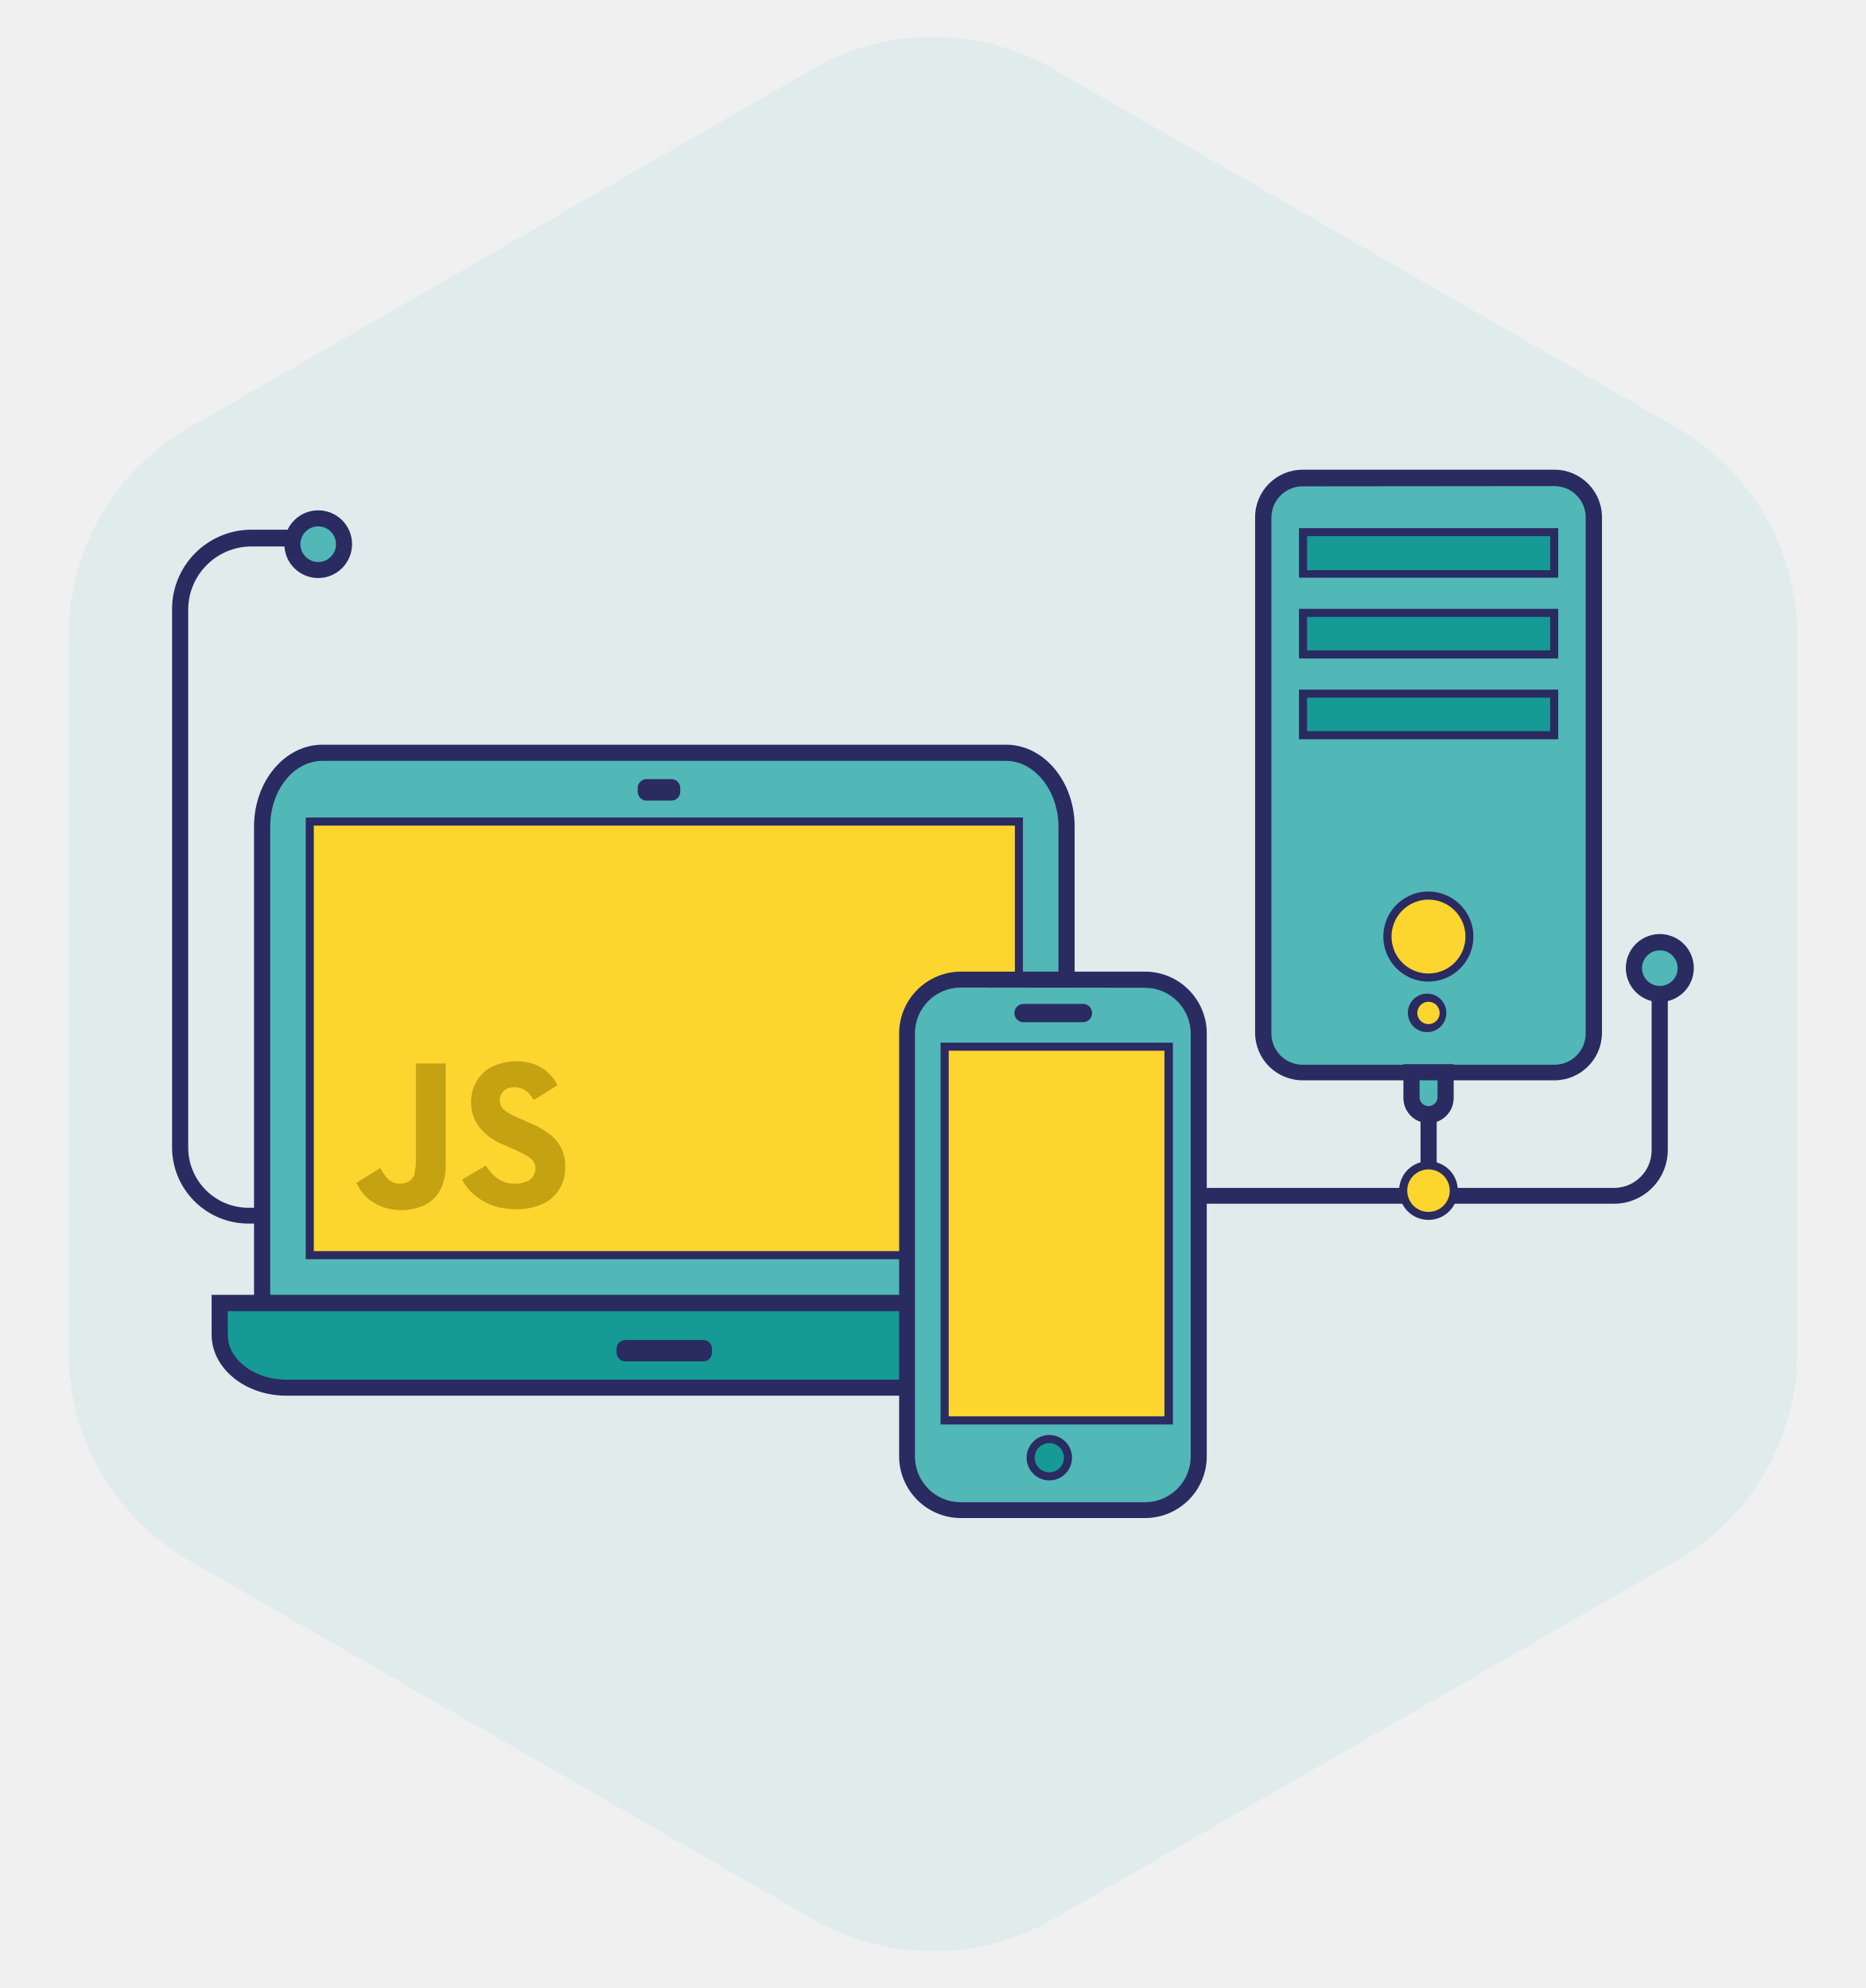
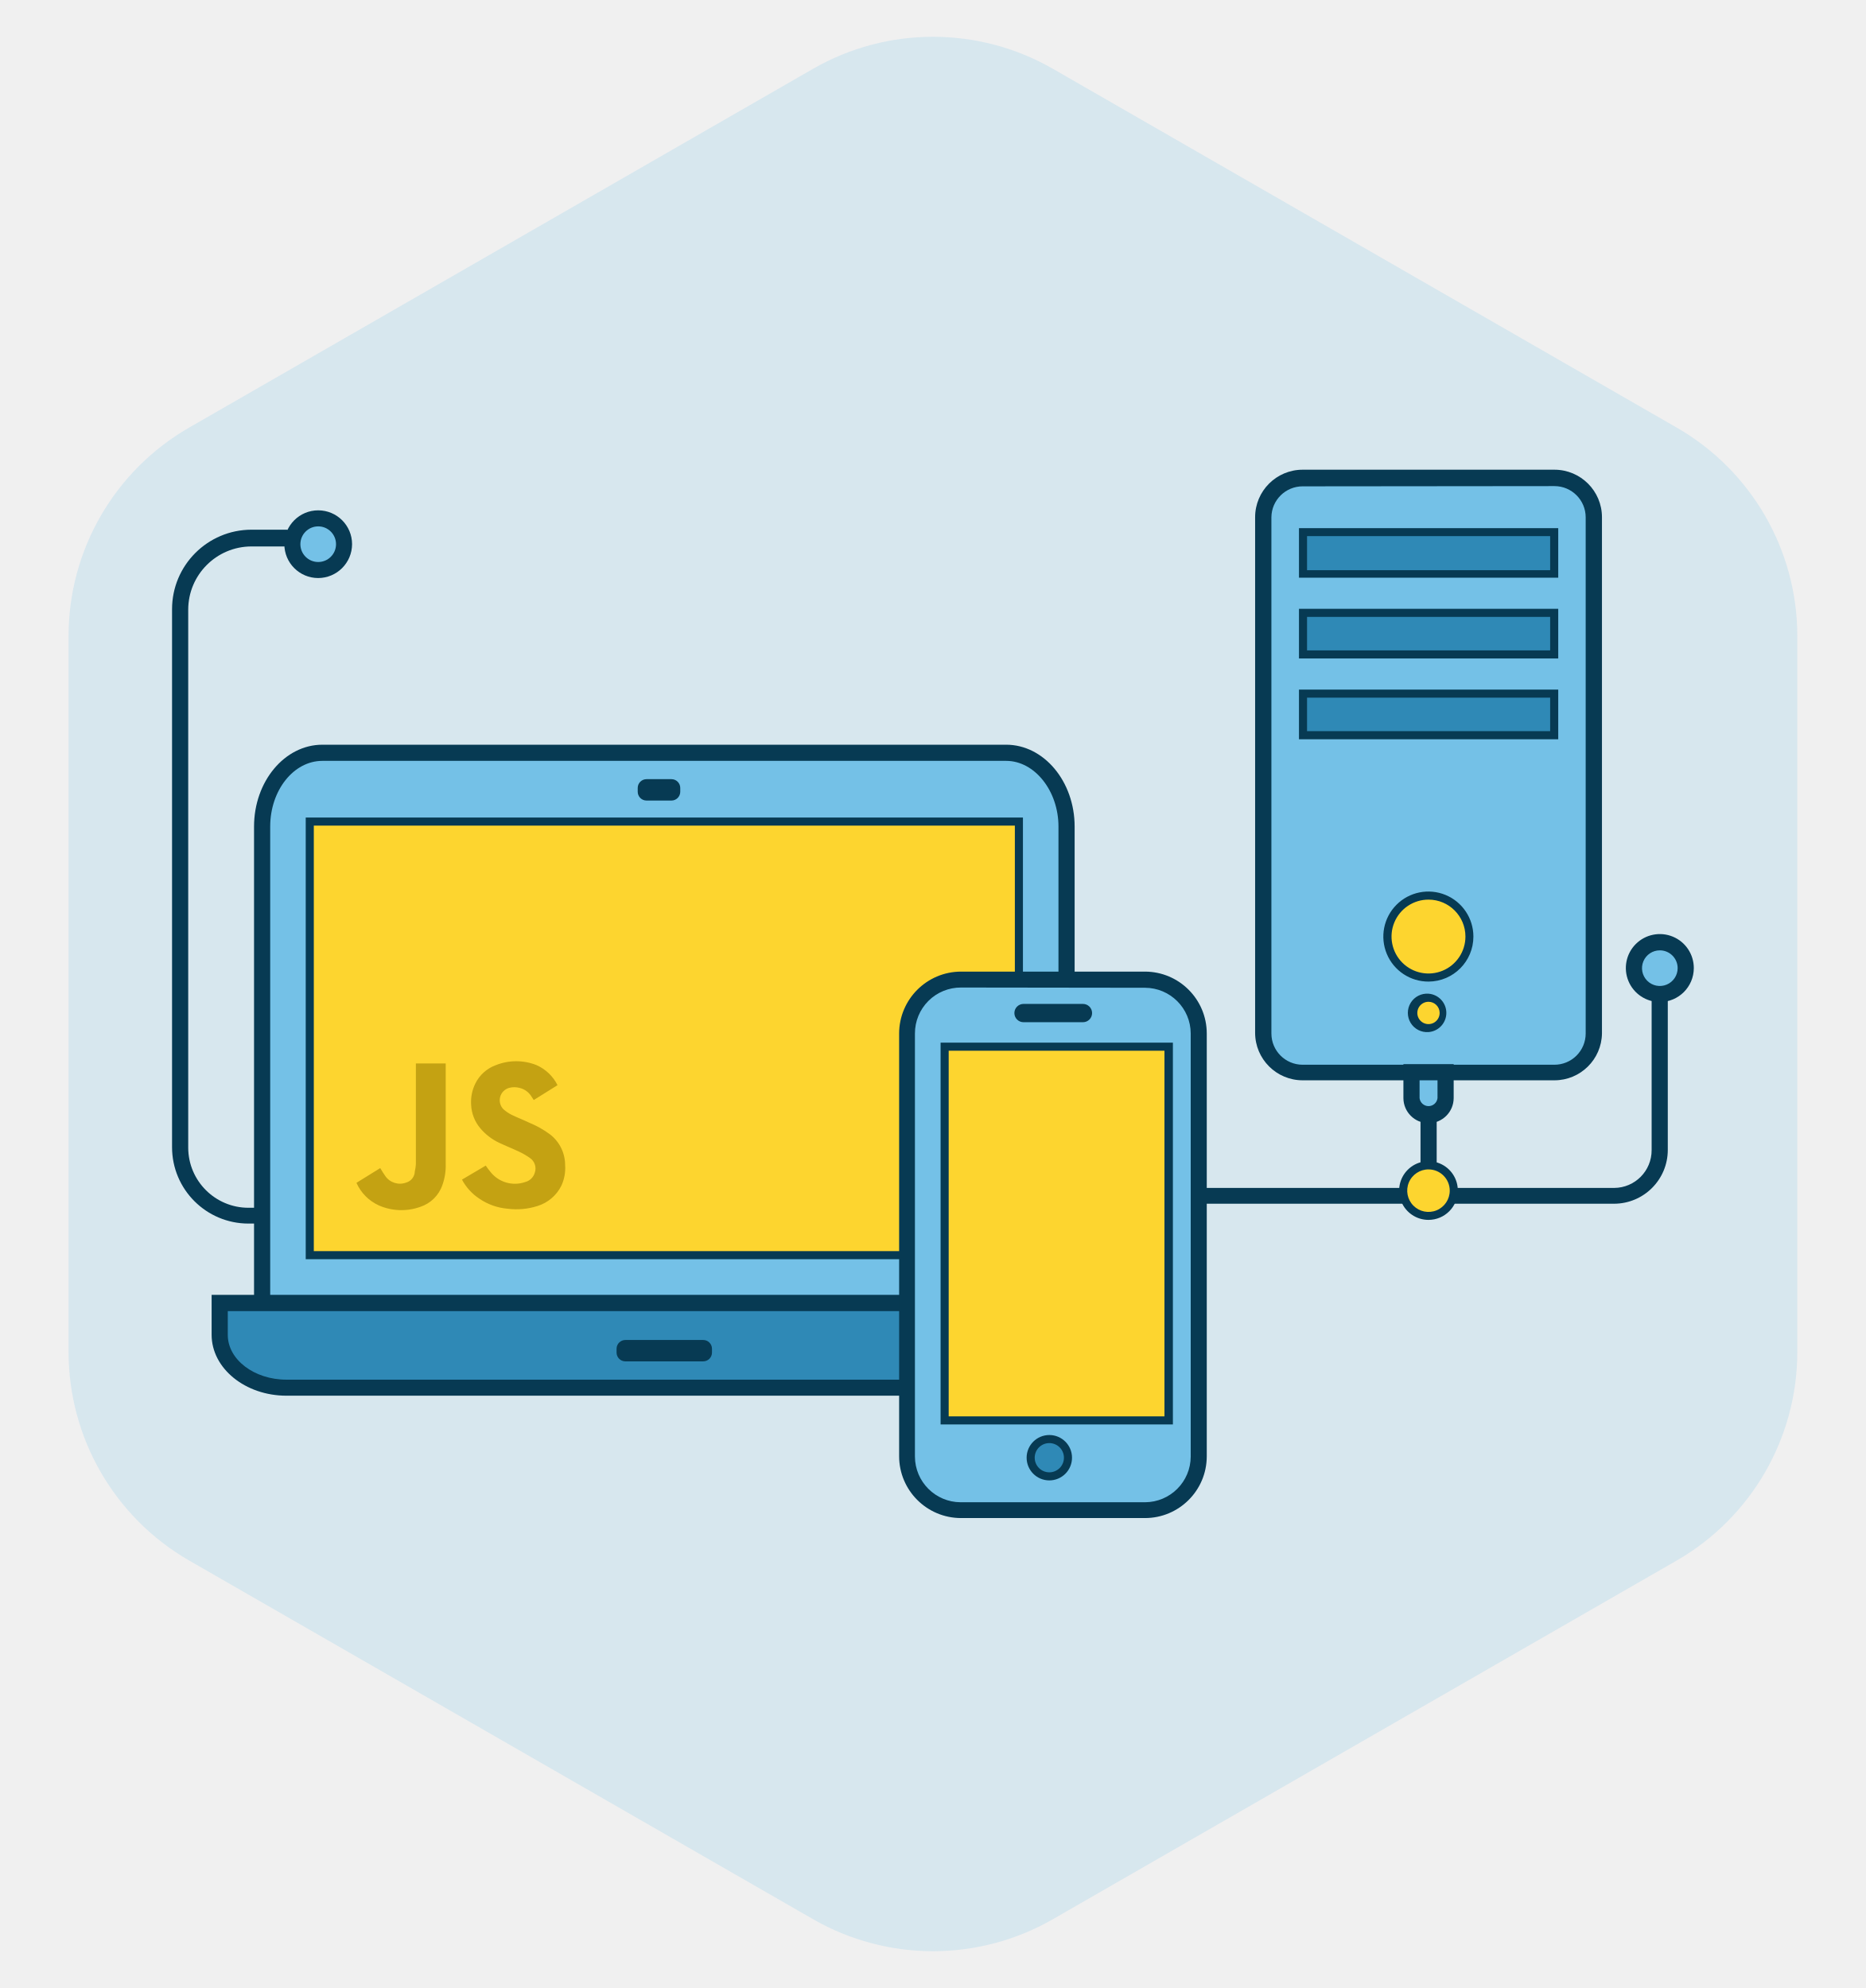
<svg xmlns="http://www.w3.org/2000/svg" viewBox="0 0 157.03 167.35">
  <defs>
-     <style>.browser_svg__cls-2{fill:#51b7b7}.browser_svg__cls-3{fill:#2a2b60}.browser_svg__cls-4{fill:#159a96}.browser_svg__cls-5{fill:#fff}.browser_svg__cls-6{fill:#fdd52f}.browser_svg__cls-7{fill:#c4a212}</style>
+     <style>.browser_svg__cls-2{fill:#74C1E7}.browser_svg__cls-3{fill:#073A53}.browser_svg__cls-4{fill:#2F89B6}.browser_svg__cls-5{fill:#fff}.browser_svg__cls-6{fill:#fdd52f}.browser_svg__cls-7{fill:#c4a212}</style>
  </defs>
  <g id="first_group">
-     <path id="browser_svg___g_" data-name="&lt;g&gt;" d="M151.26 113.81V53.54A20.24 20.24 0 0 0 141.12 36L88.61 5.79a20.25 20.25 0 0 0-20.18 0L15.91 36A20.24 20.24 0 0 0 5.77 53.54v60.27a20.27 20.27 0 0 0 10.14 17.55l52.52 30.2a20.25 20.25 0 0 0 20.18 0l52.51-30.2a20.27 20.27 0 0 0 10.14-17.55z" fill="#a0d6de" opacity=".2" />
+     <path id="browser_svg___g_" data-name="&lt;g&gt;" d="M151.26 113.81V53.54A20.24 20.24 0 0 0 141.12 36L88.61 5.79a20.25 20.25 0 0 0-20.18 0L15.91 36A20.24 20.24 0 0 0 5.77 53.54v60.27a20.27 20.27 0 0 0 10.14 17.55l52.52 30.2a20.25 20.25 0 0 0 20.18 0l52.51-30.2a20.27 20.27 0 0 0 10.14-17.55z" fill="#74C1E7" opacity=".2" />
    <g id="browser_svg__icon">
      <path class="browser_svg__cls-2" d="M89.76 109.69V69.58c0-3.42-2.29-6.21-5.08-6.21H27.13c-2.79 0-5.07 2.79-5.07 6.21v40.11" />
      <path class="browser_svg__cls-3" d="M90.44 109.69h-1.36V69.58c0-3-2-5.53-4.4-5.53H27.13c-2.42 0-4.39 2.48-4.39 5.53v40.11h-1.36V69.58c0-3.8 2.58-6.89 5.75-6.89h57.55c3.17 0 5.76 3.09 5.76 6.89z" />
      <path class="browser_svg__cls-4" d="M18.49 109.69v2.67c0 2.45 2.53 4.45 5.62 4.45h63.6c3.08 0 5.61-2 5.61-4.45v-2.67z" />
      <path class="browser_svg__cls-3" d="M87.71 117.49h-63.6c-3.47 0-6.3-2.3-6.3-5.13V109H94v3.35c0 2.84-2.82 5.14-6.29 5.14zm-68.54-7.12v2c0 2.08 2.22 3.77 4.94 3.77h63.6c2.72 0 4.93-1.69 4.93-3.77v-2z" />
      <rect class="browser_svg__cls-5" x="54.13" y="66.04" width="2.67" height=".89" rx=".31" ry=".31" />
      <rect class="browser_svg__cls-3" x="53.67" y="65.59" width="3.58" height="1.8" rx=".74" ry=".74" />
      <rect class="browser_svg__cls-5" x="52.34" y="113.25" width="7.13" height=".89" rx=".31" ry=".31" />
      <rect class="browser_svg__cls-3" x="51.89" y="112.8" width="8.03" height="1.8" rx=".74" ry=".74" />
      <path class="browser_svg__cls-6" d="M85.75 69.16H26.07v36.52h59.68V69.16z" />
      <path class="browser_svg__cls-3" d="M86.09 106H25.73V68.82h60.36zm-59.68-.68h59V69.5h-59zM119.55 48.81h1.36v51.84h-1.36z" />
      <rect class="browser_svg__cls-2" x="106.33" y="40.24" width="27.8" height="50.02" rx="3.65" ry="3.65" />
      <path class="browser_svg__cls-3" d="M130.82 90.94h-21.19a4 4 0 0 1-4-4v-43.4a4 4 0 0 1 4-4h21.19a4 4 0 0 1 4 4V87a4 4 0 0 1-4 3.94zm-21.19-50a2.63 2.63 0 0 0-2.63 2.6V87a2.63 2.63 0 0 0 2.62 2.63h21.19a2.63 2.63 0 0 0 2.64-2.63V43.54a2.63 2.63 0 0 0-2.63-2.62z" />
      <path class="browser_svg__cls-4" d="M114.94 44.8h15.86v3.49h-21.14V44.8h5.28z" />
      <path class="browser_svg__cls-3" d="M131.14 48.63h-21.82v-4.17h21.82zM110 48h20.46v-2.87H110z" />
      <circle class="browser_svg__cls-6" cx="120.23" cy="85.26" r="1.27" />
      <path class="browser_svg__cls-3" d="M120.23 86.88a1.62 1.62 0 1 1 0-3.23 1.62 1.62 0 0 1 0 3.23zm0-2.55a.94.94 0 1 0 .93.93.94.94 0 0 0-.93-.93z" />
      <circle class="browser_svg__cls-6" cx="120.23" cy="78.84" r="3.45" />
      <path class="browser_svg__cls-3" d="M120.23 82.63a3.79 3.79 0 1 1 3.77-3.79 3.79 3.79 0 0 1-3.77 3.79zm0-6.9a3.11 3.11 0 1 0 3.1 3.11 3.11 3.11 0 0 0-3.1-3.11z" />
      <path class="browser_svg__cls-4" d="M112.82 51.59h17.98v3.5h-21.14v-3.5h3.16z" />
      <path class="browser_svg__cls-3" d="M131.14 55.43h-21.82v-4.18h21.82zM110 54.75h20.46v-2.82H110z" />
      <path class="browser_svg__cls-4" d="M129.43 61.89h1.37v-3.5h-21.14v3.5h19.77z" />
      <path class="browser_svg__cls-3" d="M131.14 62.23h-21.82v-4.18h21.82zM110 61.55h20.46v-2.82H110zM135.85 101.33h-42V100h42a3.17 3.17 0 0 0 3.15-3.19V81.5h1.36v15.31a4.53 4.53 0 0 1-4.51 4.52z" />
      <circle class="browser_svg__cls-6" cx="120.23" cy="100.23" r="2.12" />
      <path class="browser_svg__cls-3" d="M120.23 102.69a2.47 2.47 0 1 1 2.46-2.46 2.47 2.47 0 0 1-2.46 2.46zm0-4.25a1.79 1.79 0 1 0 1.78 1.79 1.79 1.79 0 0 0-1.78-1.79z" />
      <path class="browser_svg__cls-2" d="M118.79 90.26v2.18a1.44 1.44 0 0 0 2.87 0v-2.18z" />
      <path class="browser_svg__cls-3" d="M120.23 94.55a2.12 2.12 0 0 1-2.12-2.11v-2.86h4.23v2.86a2.12 2.12 0 0 1-2.11 2.11zm-.76-3.61v1.5a.76.76 0 0 0 1.51 0v-1.5zM22.06 103h-1.15a6.43 6.43 0 0 1-6.43-6.43V51.28a6.69 6.69 0 0 1 6.68-6.69h3.06V46h-3.06a5.33 5.33 0 0 0-5.32 5.33V96.6a5.07 5.07 0 0 0 5.07 5.07h1.15z" />
      <circle class="browser_svg__cls-2" cx="26.78" cy="45.81" r="2.17" />
      <path class="browser_svg__cls-3" d="M26.78 48.66a2.85 2.85 0 1 1 2.85-2.85 2.86 2.86 0 0 1-2.85 2.85zm0-4.35a1.5 1.5 0 1 0 1.5 1.5 1.5 1.5 0 0 0-1.5-1.5z" />
      <circle class="browser_svg__cls-2" cx="139.7" cy="81.5" r="2.17" />
      <path class="browser_svg__cls-3" d="M139.7 84.35a2.86 2.86 0 1 1 2.85-2.85 2.86 2.86 0 0 1-2.85 2.85zm0-4.35a1.5 1.5 0 1 0 1.49 1.5 1.5 1.5 0 0 0-1.49-1.5z" />
      <rect class="browser_svg__cls-2" x="76.35" y="82.45" width="24.53" height="44.66" rx="5" ry="5" />
      <path class="browser_svg__cls-3" d="M96.36 127.79H80.88a5.21 5.21 0 0 1-5.21-5.2V87a5.22 5.22 0 0 1 5.21-5.21h15.48a5.21 5.21 0 0 1 5.2 5.21v35.61a5.2 5.2 0 0 1-5.2 5.18zM80.88 83.13A3.86 3.86 0 0 0 77 87v35.61a3.86 3.86 0 0 0 3.85 3.85h15.51a3.86 3.86 0 0 0 3.85-3.85V87a3.86 3.86 0 0 0-3.85-3.85z" />
      <path class="browser_svg__cls-6" d="M98.37 93.77v25.8H79.5V88.11h18.87v5.66z" />
      <path class="browser_svg__cls-3" d="M98.71 119.91H79.16V87.77h19.55zm-18.87-.68H98V88.45H79.84z" />
      <circle class="browser_svg__cls-4" cx="88.3" cy="122.71" r="1.57" />
      <path class="browser_svg__cls-3" d="M88.3 124.62a1.91 1.91 0 1 1 1.92-1.91 1.91 1.91 0 0 1-1.92 1.91zm0-3.14a1.23 1.23 0 1 0 1.24 1.23 1.23 1.23 0 0 0-1.24-1.23z" />
      <rect class="browser_svg__cls-5" x="85.79" y="84.97" width="5.66" height=".63" rx=".31" ry=".31" />
      <path class="browser_svg__cls-3" d="M91.14 86.05h-5a.77.77 0 0 1 0-1.54h5a.77.77 0 0 1 0 1.54z" />
      <path class="browser_svg__cls-7" d="M38.88 99.3l2-1.18a6.28 6.28 0 0 0 .42.56 2.62 2.62 0 0 0 2.88.83 1.14 1.14 0 0 0 .83-.8 1.07 1.07 0 0 0-.41-1.23 6.1 6.1 0 0 0-.93-.54c-.55-.26-1.11-.48-1.66-.74a4.67 4.67 0 0 1-1.57-1.2 3.28 3.28 0 0 1-.79-2 3.5 3.5 0 0 1 .35-1.78 3.1 3.1 0 0 1 1.74-1.56 4.62 4.62 0 0 1 3.41 0 3.6 3.6 0 0 1 1.77 1.69l-2 1.25-.19-.29a1.6 1.6 0 0 0-1-.73 1.68 1.68 0 0 0-.89 0 1.08 1.08 0 0 0-.47 1.8 3.23 3.23 0 0 0 .72.48c.47.23 1 .43 1.43.64a8.09 8.09 0 0 1 1.78 1 3.26 3.26 0 0 1 1.26 2.57 3.51 3.51 0 0 1-.32 1.75 3.34 3.34 0 0 1-2 1.7 5.81 5.81 0 0 1-2.52.23 4.94 4.94 0 0 1-2.4-.86 4.4 4.4 0 0 1-1.44-1.59zM35 89.52h2.51V98a4.78 4.78 0 0 1-.28 1.76 2.93 2.93 0 0 1-1.85 1.83 4.71 4.71 0 0 1-3.5-.12 3.75 3.75 0 0 1-1.88-1.9l2-1.24.08.13c.11.18.22.36.34.53a1.5 1.5 0 0 0 1.76.56 1 1 0 0 0 .73-.94A3.67 3.67 0 0 0 35 98v-8.48z" />
    </g>
  </g>
</svg>
